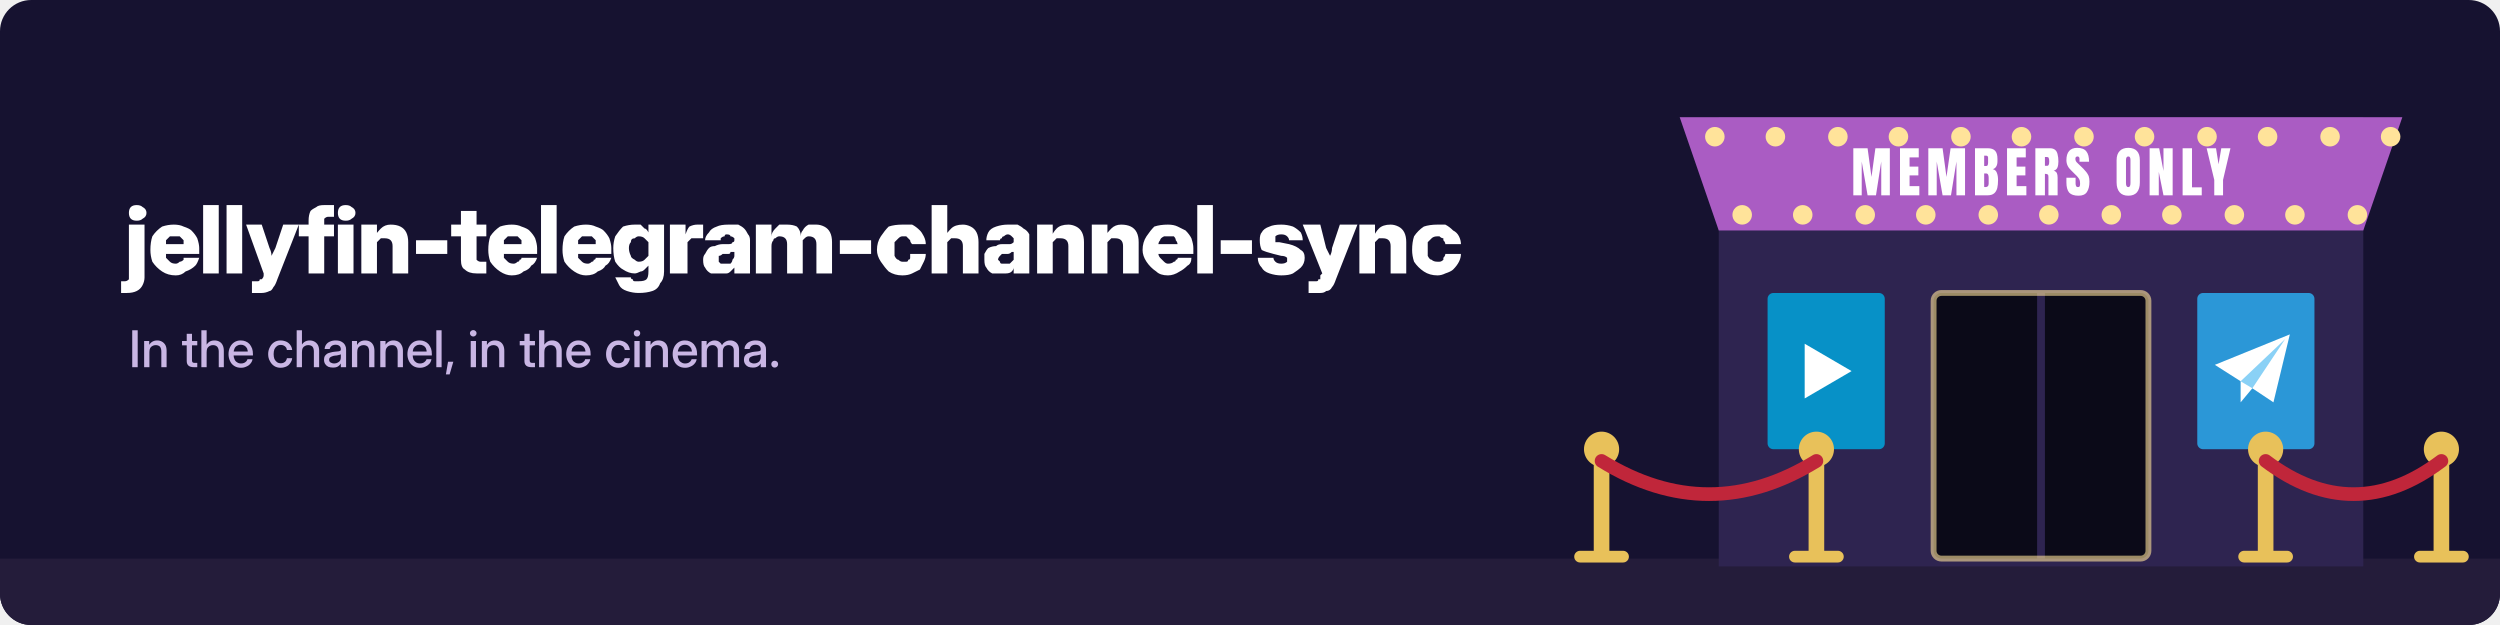
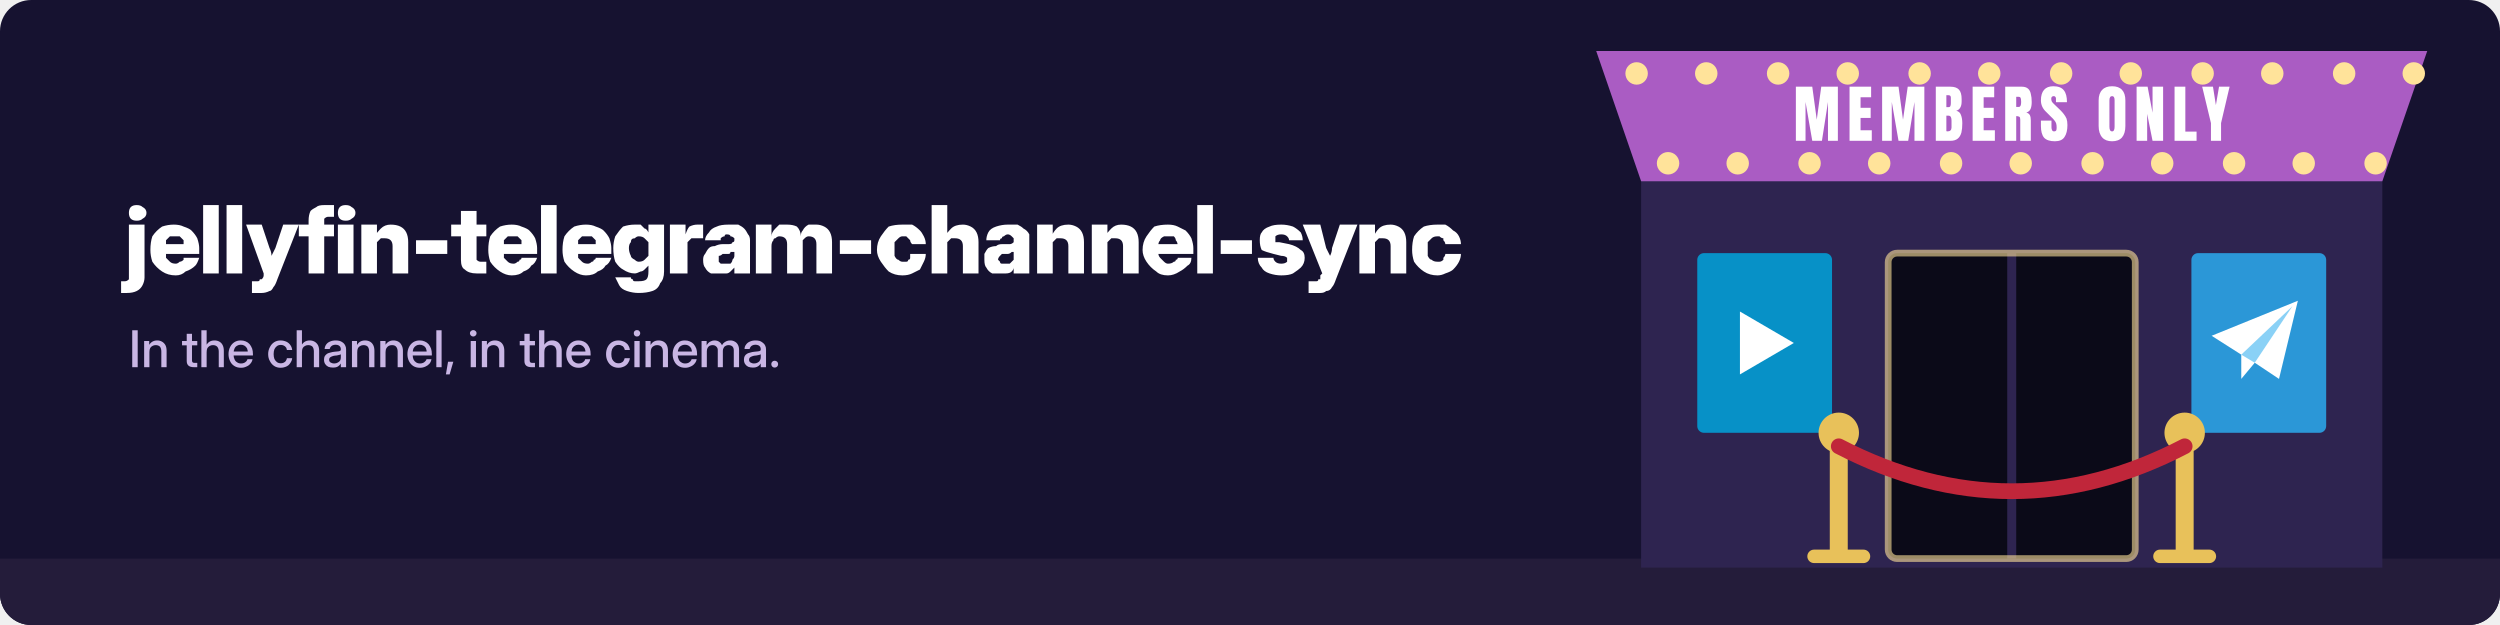
<svg xmlns="http://www.w3.org/2000/svg" viewBox="0 0 1280 320" width="1280" height="320" role="img" aria-label="jellyfin-telegram-channel-sync">
  <defs>
    <clipPath id="c">
      <rect width="1280" height="320" rx="16" />
    </clipPath>
  </defs>
  <g clip-path="url(#c)">
    <rect width="1280" height="320" fill="#161230" />
    <rect x="0" y="286" width="1280" height="34" fill="#241C3A" />
-     <rect x="880" y="60" width="330" height="230" fill="#2E2450" />
-     <path d="M860 60 H1230 L1210 118 H880 Z" fill="#AA5CC3" />
-     <circle cx="878" cy="70" r="5" fill="#FFE39A" />
-     <circle cx="909" cy="70" r="5" fill="#FFE39A" />
-     <circle cx="941" cy="70" r="5" fill="#FFE39A" />
-     <circle cx="972" cy="70" r="5" fill="#FFE39A" />
-     <circle cx="1004" cy="70" r="5" fill="#FFE39A" />
-     <circle cx="1035" cy="70" r="5" fill="#FFE39A" />
-     <circle cx="1067" cy="70" r="5" fill="#FFE39A" />
-     <circle cx="1098" cy="70" r="5" fill="#FFE39A" />
-     <circle cx="1130" cy="70" r="5" fill="#FFE39A" />
-     <circle cx="1161" cy="70" r="5" fill="#FFE39A" />
-     <circle cx="1193" cy="70" r="5" fill="#FFE39A" />
-     <circle cx="1224" cy="70" r="5" fill="#FFE39A" />
-     <circle cx="892" cy="110" r="5" fill="#FFE39A" />
-     <circle cx="923" cy="110" r="5" fill="#FFE39A" />
-     <circle cx="955" cy="110" r="5" fill="#FFE39A" />
-     <circle cx="986" cy="110" r="5" fill="#FFE39A" />
-     <circle cx="1018" cy="110" r="5" fill="#FFE39A" />
-     <circle cx="1049" cy="110" r="5" fill="#FFE39A" />
-     <circle cx="1081" cy="110" r="5" fill="#FFE39A" />
-     <circle cx="1112" cy="110" r="5" fill="#FFE39A" />
-     <circle cx="1144" cy="110" r="5" fill="#FFE39A" />
-     <circle cx="1175" cy="110" r="5" fill="#FFE39A" />
-     <circle cx="1207" cy="110" r="5" fill="#FFE39A" />
-     <path fill="#FFFFFF" d="M948.9 100l0-24.1l7.3 0l2 14.7l2-14.7l7.4 0l0 24.1l-4.4 0l0-17.3l-2.7 17.3l-4.3 0l-3-17.3l0 17.3zM972.8 100l0-24.1l9.6 0l0 4.7l-4.7 0l0 4.7l4.5 0l0 4.5l-4.5 0l0 5.5l5 0l0 4.7zM987.3 100l0-24.1l7.3 0l2 14.7l2.1-14.7l7.4 0l0 24.1l-4.4 0l0-17.3l-2.8 17.3l-4.3 0l-3-17.3l0 17.3zM1011.2 100l0-24.1l6.5 0q2.6 0 3.8 1.3q1.2 1.3 1.2 4.2l0 1.1q0 1.7-0.6 2.7q-0.6 1.1-1.8 1.4q1.6 0.4 2.1 1.9q0.6 1.5 0.6 3.7q0 2.4-0.4 4.1q-0.5 1.8-1.6 2.7q-1.2 1-3.3 1zm4.7-15l1 0q0.6 0 0.8-0.5q0.2-0.5 0.2-1.3l0-2.4q0-1.1-1-1.1l-1 0zm0.5 10.8q1.8 0 1.8-1.8l0-3q0-1-0.3-1.6q-0.3-0.6-1.1-0.6l-0.9 0l0 6.9q0.3 0.1 0.5 0.1zM1027.6 100l0-24.1l9.6 0l0 4.7l-4.7 0l0 4.7l4.5 0l0 4.5l-4.5 0l0 5.5l5 0l0 4.7zM1042.1 100l0-24.1l7.4 0q1.8 0 2.8 0.9q0.9 0.8 1.2 2.3q0.4 1.5 0.4 3.6q0 1.9-0.5 3.1q-0.5 1.2-1.9 1.6q1.1 0.3 1.6 1.2q0.4 0.9 0.4 2.3l0 9.1l-4.7 0l0-9.4q0-1.1-0.4-1.3q-0.5-0.3-1.4-0.3l0 11zm4.9-15.1l1.2 0q1 0 1-2.2q0-1.4-0.3-1.9q-0.2-0.4-0.8-0.4l-1.1 0zM1064.2 100.2q-3.3 0-4.8-1.6q-1.4-1.7-1.4-5.2l0-2.4l4.7 0l0 3q0 0.8 0.3 1.3q0.2 0.5 0.9 0.5q0.6 0 0.9-0.4q0.2-0.4 0.2-1.3q0-1.1-0.2-1.8q-0.2-0.7-0.8-1.4q-0.5-0.7-1.5-1.6l-2.1-2.1q-2.4-2.2-2.4-5.2q0-3.1 1.4-4.7q1.4-1.6 4.1-1.6q3.3 0 4.7 1.8q1.4 1.7 1.4 5.3l-4.9 0l0-1.6q0-0.5-0.3-0.8q-0.2-0.3-0.7-0.3q-0.6 0-0.9 0.4q-0.2 0.3-0.2 0.8q0 0.5 0.2 1.1q0.3 0.6 1.1 1.3l2.8 2.7q0.8 0.8 1.5 1.7q0.7 0.9 1.2 2q0.4 1.2 0.4 2.9q0 3.4-1.3 5.3q-1.2 1.9-4.3 1.9zM1089.7 100.2q-2.9 0-4.4-1.7q-1.6-1.8-1.6-5.1l0-11.4q0-3.1 1.6-4.7q1.5-1.6 4.4-1.6q2.9 0 4.4 1.6q1.5 1.6 1.5 4.7l0 11.4q0 3.3-1.5 5.1q-1.5 1.7-4.4 1.7zm0-4.4q1.1 0 1.1-2.1l0-11.8q0-1.8-1.1-1.8q-1.2 0-1.2 1.9l0 11.7q0 1.1 0.3 1.6q0.3 0.5 0.9 0.5zM1100.6 100l0-24.1l4.9 0l2.2 11.6l0-11.6l4.7 0l0 24.1l-4.7 0l-2.4-12l0 12zM1117.5 100l0-24.1l4.8 0l0 20l5 0l0 4.1zM1133.7 100l0-7.9l-3.9-16.2l4.8 0l1.3 8.2l1.4-8.2l4.7 0l-3.8 16.2l0 7.9z" />
-     <rect x="990" y="150" width="110" height="136" rx="4" fill="#0B0A18" />
-     <path d="M1045 150 V286" stroke="#2E2450" stroke-width="4" />
-     <rect x="990" y="150" width="110" height="136" rx="4" fill="none" stroke="#FFE39A" stroke-width="3" opacity=".6" />
-     <rect x="905" y="150" width="60" height="80" rx="3" fill="#00A4DC" opacity=".85" />
-     <rect x="1125" y="150" width="60" height="80" rx="3" fill="#2AABEE" opacity=".85" />
-     <g transform="translate(1134 176) scale(0.6)">
-       <path d="M0 18 L64 -8 L50 50 L32 38 L22 50 L22 32 Z" fill="#FFFFFF" />
-       <path d="M22 32 L60 -4 L32 38 Z" fill="#2AABEE" opacity=".55" />
+     <g transform="translate(1030 286) scale(1.15) translate(-1045 -286)">
+       <rect x="880" y="60" width="330" height="230" fill="#2E2450" />
+       <path d="M860 60 H1230 L1210 118 H880 Z" fill="#AA5CC3" />
+       <circle cx="878" cy="70" r="5" fill="#FFE39A" />
+       <circle cx="909" cy="70" r="5" fill="#FFE39A" />
+       <circle cx="941" cy="70" r="5" fill="#FFE39A" />
+       <circle cx="972" cy="70" r="5" fill="#FFE39A" />
+       <circle cx="1004" cy="70" r="5" fill="#FFE39A" />
+       <circle cx="1035" cy="70" r="5" fill="#FFE39A" />
+       <circle cx="1067" cy="70" r="5" fill="#FFE39A" />
+       <circle cx="1098" cy="70" r="5" fill="#FFE39A" />
+       <circle cx="1130" cy="70" r="5" fill="#FFE39A" />
+       <circle cx="1161" cy="70" r="5" fill="#FFE39A" />
+       <circle cx="1193" cy="70" r="5" fill="#FFE39A" />
+       <circle cx="1224" cy="70" r="5" fill="#FFE39A" />
+       <circle cx="892" cy="110" r="5" fill="#FFE39A" />
+       <circle cx="923" cy="110" r="5" fill="#FFE39A" />
+       <circle cx="955" cy="110" r="5" fill="#FFE39A" />
+       <circle cx="986" cy="110" r="5" fill="#FFE39A" />
+       <circle cx="1018" cy="110" r="5" fill="#FFE39A" />
+       <circle cx="1049" cy="110" r="5" fill="#FFE39A" />
+       <circle cx="1081" cy="110" r="5" fill="#FFE39A" />
+       <circle cx="1112" cy="110" r="5" fill="#FFE39A" />
+       <circle cx="1144" cy="110" r="5" fill="#FFE39A" />
+       <circle cx="1175" cy="110" r="5" fill="#FFE39A" />
+       <circle cx="1207" cy="110" r="5" fill="#FFE39A" />
+       <path fill="#FFFFFF" d="M948.9 100l0-24.1l7.3 0l2 14.7l2-14.7l7.4 0l0 24.1l-4.4 0l0-17.3l-2.7 17.3l-4.3 0l-3-17.3l0 17.3zM972.8 100l0-24.1l9.6 0l0 4.7l-4.7 0l0 4.7l4.5 0l0 4.5l-4.5 0l0 5.5l5 0l0 4.7zM987.3 100l0-24.1l7.3 0l2 14.7l2.1-14.7l7.4 0l0 24.1l-4.4 0l0-17.3l-2.8 17.3l-4.3 0l-3-17.3l0 17.3zM1011.2 100l0-24.1l6.5 0q2.6 0 3.8 1.3q1.2 1.3 1.2 4.2l0 1.1q0 1.7-0.6 2.7q-0.6 1.1-1.8 1.4q1.6 0.4 2.1 1.9q0.6 1.5 0.6 3.7q0 2.4-0.4 4.1q-0.5 1.8-1.6 2.7q-1.2 1-3.3 1zm4.7-15l1 0q0.6 0 0.8-0.5q0.2-0.5 0.2-1.3l0-2.4q0-1.1-1-1.1l-1 0zm0.5 10.8q1.8 0 1.8-1.8l0-3q0-1-0.3-1.6q-0.3-0.6-1.1-0.6l-0.9 0l0 6.9q0.3 0.1 0.5 0.1zM1027.6 100l0-24.1l9.6 0l0 4.7l-4.7 0l0 4.7l4.5 0l0 4.5l-4.5 0l0 5.5l5 0l0 4.7zM1042.1 100l0-24.1l7.4 0q1.8 0 2.8 0.9q0.9 0.8 1.2 2.3q0.4 1.5 0.4 3.6q0 1.9-0.5 3.1q-0.5 1.2-1.9 1.6q1.1 0.3 1.6 1.2q0.4 0.9 0.4 2.3l0 9.1l-4.7 0l0-9.4q0-1.1-0.4-1.3q-0.5-0.3-1.4-0.3l0 11zm4.9-15.1l1.2 0q1 0 1-2.2q0-1.4-0.3-1.9q-0.2-0.4-0.8-0.4l-1.1 0zM1064.2 100.2q-3.3 0-4.8-1.6q-1.4-1.7-1.4-5.2l0-2.4l4.7 0l0 3q0 0.8 0.3 1.3q0.2 0.5 0.9 0.5q0.6 0 0.9-0.4q0.2-0.4 0.2-1.3q0-1.1-0.2-1.8q-0.2-0.7-0.8-1.4q-0.5-0.7-1.5-1.6l-2.1-2.1q-2.4-2.2-2.4-5.2q0-3.1 1.4-4.7q1.4-1.6 4.1-1.6q3.3 0 4.7 1.8q1.4 1.7 1.4 5.3l-4.9 0l0-1.6q0-0.5-0.3-0.8q-0.2-0.3-0.7-0.3q-0.6 0-0.9 0.4q-0.2 0.3-0.2 0.8q0 0.5 0.2 1.1q0.3 0.6 1.1 1.3l2.8 2.7q0.8 0.8 1.5 1.7q0.7 0.9 1.2 2q0.4 1.2 0.4 2.9q0 3.4-1.3 5.3q-1.2 1.9-4.3 1.9zM1089.7 100.2q-2.9 0-4.4-1.7q-1.6-1.8-1.6-5.1l0-11.4q0-3.1 1.6-4.7q1.5-1.6 4.4-1.6q2.9 0 4.4 1.6q1.5 1.6 1.5 4.7l0 11.4q0 3.3-1.5 5.1q-1.5 1.7-4.4 1.7zm0-4.4q1.1 0 1.1-2.1l0-11.8q0-1.8-1.1-1.8q-1.2 0-1.2 1.9l0 11.7q0 1.1 0.3 1.6q0.3 0.5 0.9 0.5zM1100.6 100l0-24.1l4.9 0l2.2 11.6l0-11.6l4.7 0l0 24.1l-4.7 0l-2.4-12l0 12zM1117.5 100l0-24.1l4.8 0l0 20l5 0l0 4.1zM1133.7 100l0-7.9l-3.9-16.2l4.8 0l1.3 8.2l1.4-8.2l4.7 0l-3.8 16.2l0 7.9z" />
+       <rect x="990" y="150" width="110" height="136" rx="4" fill="#0B0A18" />
+       <path d="M1045 150 V286" stroke="#2E2450" stroke-width="4" />
+       <rect x="990" y="150" width="110" height="136" rx="4" fill="none" stroke="#FFE39A" stroke-width="3" opacity=".6" />
+       <rect x="905" y="150" width="60" height="80" rx="3" fill="#00A4DC" opacity=".85" />
+       <rect x="1125" y="150" width="60" height="80" rx="3" fill="#2AABEE" opacity=".85" />
+       <g transform="translate(1134 176) scale(0.6)">
+         <path d="M0 18 L64 -8 L50 50 L32 38 L22 50 L22 32 Z" fill="#FFFFFF" />
+         <path d="M22 32 L60 -4 L32 38 Z" fill="#2AABEE" opacity=".55" />
+       </g>
+       <path d="M924 176 l24 14 l-24 14 z" fill="#fff" />
+       <rect x="964" y="232" width="8" height="54" fill="#E8C15A" />
+       <circle cx="968" cy="230" r="9" fill="#E8C15A" />
+       <rect x="954" y="282" width="28" height="6" rx="3" fill="#E8C15A" />
+       <rect x="1118" y="232" width="8" height="54" fill="#E8C15A" />
+       <circle cx="1122" cy="230" r="9" fill="#E8C15A" />
+       <rect x="1108" y="282" width="28" height="6" rx="3" fill="#E8C15A" />
+       <path d="M968 236 Q1045 276 1122 236" fill="none" stroke="#C0263A" stroke-width="7" stroke-linecap="round" />
    </g>
-     <path d="M924 176 l24 14 l-24 14 z" fill="#fff" />
-     <rect x="816" y="232" width="8" height="54" fill="#E8C15A" />
-     <circle cx="820" cy="230" r="9" fill="#E8C15A" />
-     <rect x="806" y="282" width="28" height="6" rx="3" fill="#E8C15A" />
-     <rect x="926" y="232" width="8" height="54" fill="#E8C15A" />
-     <circle cx="930" cy="230" r="9" fill="#E8C15A" />
-     <rect x="916" y="282" width="28" height="6" rx="3" fill="#E8C15A" />
-     <rect x="1156" y="232" width="8" height="54" fill="#E8C15A" />
-     <circle cx="1160" cy="230" r="9" fill="#E8C15A" />
-     <rect x="1146" y="282" width="28" height="6" rx="3" fill="#E8C15A" />
-     <rect x="1246" y="232" width="8" height="54" fill="#E8C15A" />
-     <circle cx="1250" cy="230" r="9" fill="#E8C15A" />
-     <rect x="1236" y="282" width="28" height="6" rx="3" fill="#E8C15A" />
-     <path d="M820 236 Q875 270 930 236" fill="none" stroke="#C0263A" stroke-width="7" stroke-linecap="round" />
-     <path d="M1160 236 Q1205 270 1250 236" fill="none" stroke="#C0263A" stroke-width="7" stroke-linecap="round" />
    <path fill="#FFFFFF" d="M66 115l8 0l0 27q0 2-1 4q-1 2-3 3q-2 1-5 1l-3 0l0-6l2 0q1 0 2-1q0-1 0-2zm4-2q-2 0-3-1q-1-1-1-3q0-2 1-3q1-1 3-1q2 0 3 1q2 1 2 3q0 2-2 3q-1 1-3 1zM90 141q-4 0-7-2q-3-2-5-5q-1-3-1-6q0-4 1-7q2-3 5-5q3-1 6-1q3 0 5 1q3 1 4 2q2 2 3 4q1 3 1 5l0 3l-23 0l0-5l19 0l-4 1q0-2 0-3q-1-1-2-2q-1 0-2 0q-2 0-3 0q-1 1-2 2q0 1 0 3l0 3q0 2 0 3q1 1 2 2q1 1 3 1q1 0 2-1q1 0 2-1q0 0 0-1l8 0q-1 3-2 4q-2 2-5 3q-2 2-5 2zM112 105l0 35l-8 0l0-35zM124 105l0 35l-8 0l0-35zM129 150l0-6l3 0q1 0 1-1q1 0 1 0q1-1 1-2l0-1l-9-25l8 0l4 12q1 2 1 4q1 3 1 5l-2 0q1-2 1-5q1-2 2-4l4-12l8 0l-11 28q-1 3-2 4q-1 2-2 2q-2 1-4 1q-1 0-3 0q-1 0-2 0zM171 115l0 6l-18 0l0-6zm-13 25l0-27q0-3 1-5q1-1 3-2q1-1 4-1q2 0 3 0q1 0 2 0l0 6q0 0-1 0q-1 0-2 0q-1 0-2 1q0 0 0 2l0 26zM173 140l0-25l8 0l0 25zm4-27q-2 0-3-1q-1-1-1-3q0-2 1-3q1-1 3-1q2 0 3 1q2 1 2 3q0 2-2 3q-1 1-3 1zM193 127l0 13l-8 0l0-25l8 0l0 7l-2 0q2-3 4-5q2-2 5-2q3 0 5 1q2 1 3 3q1 2 1 5l0 16l-8 0l0-14q0-2-1-3q-1-1-3-1q-1 0-2 0q-1 1-2 2q0 1 0 3zM229 123l0 7l-16 0l0-7zM249 115l0 6l-18 0l0-6zm-13-7l8 0l0 24q0 1 0 1q1 1 2 1q1 0 1 0q1 0 2 0l0 6q-1 0-2 0q-1 0-3 0q-4 0-6-2q-2-1-2-5zM262 141q-3 0-6-2q-3-2-5-5q-1-3-1-6q0-4 1-7q2-3 5-5q3-1 6-1q3 0 5 1q3 1 4 2q2 2 3 4q1 3 1 5l0 3l-23 0l0-5l19 0l-4 1q0-2 0-3q-1-1-2-2q-1 0-3 0q-1 0-2 0q-1 1-2 2q0 1 0 3l0 3q0 2 0 3q1 1 2 2q1 1 3 1q1 0 2-1q1 0 1-1q1 0 1-1l8 0q-1 3-3 4q-1 2-4 3q-2 2-6 2zM285 105l0 35l-8 0l0-35zM300 141q-3 0-6-2q-3-2-5-5q-1-3-1-6q0-4 1-7q2-3 5-5q3-1 6-1q3 0 5 1q3 1 4 2q2 2 3 4q1 3 1 5l0 3l-23 0l0-5l19 0l-4 1q0-2 0-3q-1-1-2-2q-1 0-3 0q-1 0-2 0q-1 1-2 2q0 1 0 3l0 3q0 2 0 3q1 1 2 2q1 1 3 1q1 0 2-1q1 0 1-1q1 0 1-1l8 0q-1 3-3 4q-1 2-4 3q-2 2-6 2zM327 150q-3 0-6-1q-3-1-4-3q-1-2-2-4l8 0q0 1 1 1q0 1 1 1q1 0 2 0q3 0 4-1q1-1 1-4l0-3l0 0q-1 1-2 2q-1 1-2 1q-2 1-3 1q-3 0-6-2q-2-1-4-4q-1-3-1-7q0-3 1-6q2-3 4-5q3-1 6-1q1 0 3 0q1 1 2 2q1 0 2 2l0 0l0-4l8 0l0 24q0 4-2 6q-1 3-4 4q-3 1-7 1zm0-16q2 0 3-1q1-1 2-2q0-2 0-4q0-2 0-3q-1-1-2-2q-1-1-3-1q-1 0-2 1q-2 0-2 2q-1 1-1 3q0 2 1 4q0 1 2 2q1 1 2 1zM343 140l0-25l8 0l0 5l0 0q1-3 2-4q2-1 4-1q1 0 2 0q0 0 1 0l0 7q-1 0-2 0q-1 0-2 0q-1 0-2 0q-1 1-2 2q0 2 0 3l0 13zM369 140q-3 0-5 0q-2-1-3-3q-1-1-1-4q0-2 1-3q1-2 2-3q1-1 3-1q2-1 4-1q2 0 3 0q2 0 2-1q1 0 1-1l0 0q0-1 0-1q-1-1-2-1q0-1-2-1q-1 0-1 1q-1 0-2 1q0 0 0 1l-8 0q0-2 2-4q1-2 4-3q2-1 6-1q2 0 5 0q2 1 3 2q1 1 2 3q1 1 1 3l0 17l-8 0l0-3l0 0q-1 1-2 2q-1 1-2 1q-1 0-3 0zm2-5q2 0 3 0q1-1 1-2q1-1 1-2l0-2q0 0-1 0q0 0-1 0q0 1-1 1q-1 0-1 0q-1 0-2 0q-1 1-2 1q0 1 0 2q0 0 0 1q1 1 1 1q1 0 2 0zM387 140l0-25l8 0l0 6l0 0q0-2 2-4q1-1 2-2q2 0 4 0q3 0 5 1q2 2 2 5l0 0q0-2 1-3q1-2 3-3q2 0 4 0q2 0 4 1q2 1 3 3q1 2 1 5l0 16l-8 0l0-15q0-2-1-3q-1-1-3-1q-1 0-2 1q0 0-1 1q0 1 0 2l0 15l-8 0l0-15q0-2-1-3q-1-1-3-1q-1 0-2 1q-1 0-1 1q-1 1-1 3l0 14zM446 123l0 7l-16 0l0-7zM462 141q-4 0-7-2q-2-2-4-5q-2-3-2-6q0-4 2-7q2-3 4-5q3-1 7-1q3 0 5 0q2 1 4 3q1 1 2 3q1 2 1 4l-7 0q-1-1-1-2q0 0-1-1q0 0-1-1q-1 0-2 0q-1 0-2 1q-1 1-2 2q0 2 0 4q0 2 0 3q1 2 2 2q1 1 2 1q1 0 2 0q1 0 1-1q1 0 1-1q0-1 0-2l8 0q0 2-1 4q-1 2-2 4q-2 1-4 2q-2 1-5 1zM485 127l0 13l-8 0l0-35l8 0l0 17l-2 0q2-3 4-5q2-2 6-2q2 0 4 1q2 1 3 3q1 2 1 5l0 16l-8 0l0-14q0-2-1-3q-1-1-3-1q-1 0-2 0q-1 1-2 2q0 1 0 3zM512 140q-2 0-4 0q-2-1-3-3q-1-1-1-4q0-2 0-3q1-2 2-3q2-1 4-1q1-1 3-1q2 0 4 0q1 0 2-1q0 0 0-1l0 0q0-1 0-1q-1-1-1-1q-1-1-2-1q-1 0-2 1q-1 0-1 1q-1 0-1 1l-7 0q0-2 1-4q1-2 4-3q3-1 6-1q3 0 5 0q2 1 3 2q2 1 3 3q0 1 0 3l0 17l-8 0l0-3l0 0q0 1-1 2q-1 1-3 1q-1 0-3 0zm3-5q1 0 2 0q1-1 2-2q0-1 0-2l0-2q0 0 0 0q-1 0-1 0q-1 1-2 1q0 0-1 0q-1 0-2 0q-1 1-1 1q-1 1-1 2q0 0 1 1q0 1 1 1q1 0 2 0zM539 127l0 13l-8 0l0-25l8 0l0 7l-1 0q1-3 3-5q2-2 6-2q2 0 4 1q2 1 3 3q1 2 1 5l0 16l-8 0l0-14q0-2-1-3q-1-1-3-1q-1 0-2 0q-1 1-2 2q0 1 0 3zM567 127l0 13l-8 0l0-25l8 0l0 7l-2 0q2-3 4-5q2-2 5-2q3 0 5 1q2 1 3 3q1 2 1 5l0 16l-8 0l0-14q0-2-1-3q-1-1-3-1q-1 0-2 0q-1 1-2 2q0 1 0 3zM598 141q-4 0-6-2q-3-2-5-5q-2-3-2-6q0-4 2-7q2-3 4-5q3-1 7-1q3 0 5 1q2 1 4 2q2 2 3 4q1 3 1 5l0 3l-23 0l0-5l19 0l-4 1q0-2-1-3q0-1-1-2q-1 0-3 0q-1 0-2 0q-2 1-2 2q-1 1-1 3l0 3q0 2 1 3q1 1 2 2q1 1 2 1q2 0 3-1q1 0 1-1q1 0 1-1l7 0q0 3-2 4q-2 2-4 3q-3 2-6 2zM621 105l0 35l-8 0l0-35zM641 123l0 7l-16 0l0-7zM656 141q-3 0-6-1q-3-1-4-3q-2-2-2-5l8 0q0 1 1 2q1 1 3 1q2 0 3-1q0 0 0-1q0-1 0-1q-1-1-3-1l-4-1q-4-1-6-2q-1-2-1-5q0-3 1-4q1-2 4-3q2-1 6-1q3 0 6 1q2 1 4 3q1 2 1 4l-7 0q0-1-1-2q-1-1-3-1q-2 0-3 1q0 0 0 1q0 1 0 2q1 0 2 0l5 1q4 1 6 3q2 1 2 4q0 3-2 5q-1 1-4 3q-2 1-6 1zM670 150l0-6l4 0q1 0 1-1q1 0 1 0q0-1 0-2l1-1l-10-25l9 0l3 12q1 2 2 4q0 3 1 5l-2 0q0-2 1-5q1-2 1-4l4-12l9 0l-11 28q-1 3-2 4q-1 2-3 2q-1 1-3 1q-2 0-3 0q-1 0-3 0zM704 127l0 13l-8 0l0-25l8 0l0 7l-1 0q1-3 3-5q2-2 6-2q2 0 4 1q2 1 3 3q1 2 1 5l0 16l-8 0l0-14q0-2-1-3q-1-1-3-1q-1 0-2 0q-1 1-2 2q0 1 0 3zM736 141q-4 0-7-2q-3-2-5-5q-1-3-1-6q0-4 1-7q2-3 5-5q3-1 7-1q2 0 4 0q2 1 4 3q2 1 3 3q1 2 1 4l-8 0q0-1-1-2q0 0 0-1q-1 0-2-1q0 0-1 0q-2 0-3 1q-1 1-2 2q0 2 0 4q0 2 0 3q1 2 2 2q1 1 3 1q1 0 1 0q1 0 2-1q0 0 0-1q1-1 1-2l8 0q0 2-1 4q-1 2-3 4q-1 1-4 2q-2 1-4 1z" />
    <path fill="#C9B6E4" d="M70.5 169.1l0 18.9l-2.8 0l0-18.9zM76.5 180.3l0 7.7l-2.7 0l0-13.4l2.6 0l0 3.3l-0.6 0q0.6-1.8 1.8-2.7q1.2-0.9 2.9-0.9q1.3 0 2.4 0.6q1.1 0.6 1.8 1.8q0.6 1.2 0.6 2.9l0 8.4l-2.7 0l0-8q0-1.6-0.7-2.5q-0.8-0.8-2.2-0.8q-0.9 0-1.6 0.4q-0.8 0.4-1.2 1.1q-0.4 0.8-0.4 2.1zM101 174.6l0 2.2l-7.8 0l0-2.2zm-5.4-3.7l2.7 0l0 13.6q0 0.7 0.3 1q0.3 0.3 1.1 0.3q0.3 0 0.7 0q0.3 0 0.6 0l0 2.2q-0.3 0-0.8 0q-0.5 0-0.9 0q-1.9 0-2.8-0.8q-0.9-0.8-0.9-2.4zM105.8 180.3l0 7.7l-2.7 0l0-18.9l2.7 0l0 8.8l-0.7 0q0.7-1.8 1.8-2.7q1.2-0.9 2.9-0.9q1.4 0 2.5 0.6q1.1 0.6 1.7 1.8q0.6 1.2 0.6 2.9l0 8.4l-2.6 0l0-8q0-1.6-0.8-2.5q-0.8-0.8-2.2-0.8q-0.9 0-1.6 0.4q-0.7 0.4-1.2 1.1q-0.4 0.8-0.4 2.1zM123.4 188.3q-2 0-3.4-0.9q-1.5-0.9-2.2-2.5q-0.8-1.6-0.8-3.6q0-2 0.8-3.6q0.8-1.6 2.2-2.5q1.4-0.9 3.2-0.9q1.5 0 2.6 0.5q1.2 0.5 2 1.4q0.8 1 1.3 2.3q0.4 1.2 0.4 2.8l0 0.7l-11.3 0l0-2l9.9 0l-1.2 0.6q0-1.2-0.4-2.2q-0.5-0.9-1.3-1.4q-0.8-0.5-1.9-0.5q-1.1 0-1.9 0.5q-0.9 0.5-1.3 1.4q-0.5 1-0.5 2.2l0 1.2q0 1.2 0.5 2.2q0.4 1 1.3 1.5q0.8 0.6 2 0.6q0.9 0 1.6-0.3q0.6-0.3 1.1-0.8q0.4-0.4 0.6-1.1l2.6 0q-0.2 1.3-1.1 2.3q-0.8 1-2.1 1.5q-1.2 0.6-2.7 0.6zM143.7 188.3q-1.9 0-3.3-0.9q-1.4-0.9-2.2-2.5q-0.9-1.5-0.9-3.6q0-2 0.9-3.6q0.8-1.6 2.2-2.5q1.4-0.9 3.3-0.9q1.2 0 2.3 0.4q1 0.3 1.8 1q0.7 0.6 1.2 1.5q0.5 0.9 0.6 2l-2.7 0q-0.1-0.6-0.3-1.1q-0.3-0.4-0.7-0.8q-0.4-0.3-0.9-0.5q-0.6-0.2-1.2-0.2q-1.2 0-2 0.6q-0.8 0.6-1.3 1.6q-0.4 1.1-0.4 2.5q0 1.4 0.4 2.5q0.5 1 1.3 1.6q0.8 0.6 2 0.6q0.6 0 1.2-0.2q0.5-0.2 0.9-0.5q0.4-0.4 0.6-0.8q0.3-0.5 0.4-1.1l2.7 0q-0.1 1.1-0.6 1.9q-0.5 0.9-1.2 1.6q-0.8 0.7-1.8 1q-1.1 0.4-2.3 0.4zM154.6 180.3l0 7.7l-2.7 0l0-18.9l2.7 0l0 8.8l-0.7 0q0.6-1.8 1.8-2.7q1.2-0.9 2.9-0.9q1.3 0 2.4 0.6q1.1 0.6 1.8 1.8q0.6 1.2 0.6 2.9l0 8.4l-2.7 0l0-8q0-1.6-0.7-2.5q-0.8-0.8-2.2-0.8q-0.9 0-1.6 0.4q-0.8 0.4-1.2 1.1q-0.4 0.8-0.4 2.1zM170.5 188.2q-1.3 0-2.4-0.4q-1-0.5-1.6-1.4q-0.6-0.9-0.6-2.2q0-1.2 0.4-1.9q0.5-0.7 1.2-1.2q0.7-0.4 1.7-0.6q1-0.3 2-0.4q1.2-0.1 2-0.2q0.7-0.1 1-0.3q0.3-0.2 0.3-0.7l0-0.1q0-0.7-0.3-1.2q-0.3-0.5-0.9-0.8q-0.6-0.3-1.5-0.3q-0.8 0-1.5 0.3q-0.6 0.3-1 0.8q-0.4 0.5-0.5 1.1l-2.6 0q0.1-1.3 0.8-2.3q0.7-1 1.9-1.5q1.3-0.6 3-0.6q1.2 0 2.2 0.3q1 0.4 1.7 1q0.6 0.5 1 1.4q0.4 0.8 0.4 1.8l0 9.2l-2.7 0l0-1.9l0 0q-0.3 0.5-0.8 1q-0.5 0.5-1.2 0.8q-0.8 0.3-2 0.3zm0.6-2.1q1.1 0 1.9-0.5q0.8-0.4 1.2-1.1q0.3-0.7 0.3-1.5l0-1.6q-0.1 0.1-0.4 0.2q-0.3 0.1-0.8 0.2q-0.4 0.1-0.9 0.2q-0.6 0.1-1.1 0.1q-0.7 0.1-1.4 0.4q-0.6 0.2-1 0.6q-0.4 0.4-0.4 1.1q0 0.6 0.3 1q0.3 0.4 0.9 0.6q0.6 0.3 1.4 0.3zM182.9 180.3l0 7.7l-2.7 0l0-13.4l2.6 0l0 3.3l-0.6 0q0.7-1.8 1.8-2.7q1.2-0.9 2.9-0.9q1.4 0 2.5 0.6q1.1 0.6 1.7 1.8q0.6 1.2 0.6 2.9l0 8.4l-2.7 0l0-8q0-1.6-0.7-2.5q-0.8-0.8-2.2-0.8q-0.9 0-1.6 0.4q-0.8 0.4-1.2 1.1q-0.4 0.8-0.4 2.1zM197.4 180.3l0 7.7l-2.7 0l0-13.4l2.7 0l0 3.3l-0.7 0q0.7-1.8 1.9-2.7q1.2-0.9 2.8-0.9q1.4 0 2.5 0.6q1.1 0.6 1.7 1.8q0.7 1.2 0.7 2.9l0 8.4l-2.7 0l0-8q0-1.6-0.8-2.5q-0.7-0.8-2.1-0.8q-1 0-1.7 0.4q-0.7 0.4-1.1 1.1q-0.5 0.8-0.5 2.1zM215 188.3q-2 0-3.4-0.9q-1.4-0.9-2.2-2.5q-0.8-1.6-0.8-3.6q0-2 0.8-3.6q0.8-1.6 2.2-2.5q1.4-0.9 3.3-0.9q1.4 0 2.5 0.5q1.2 0.5 2 1.4q0.8 1 1.3 2.3q0.4 1.2 0.4 2.8l0 0.7l-11.3 0l0-2l9.9 0l-1.2 0.6q0-1.2-0.4-2.2q-0.4-0.9-1.3-1.4q-0.8-0.5-1.9-0.5q-1.1 0-1.9 0.5q-0.8 0.5-1.3 1.4q-0.4 1-0.4 2.2l0 1.2q0 1.2 0.4 2.2q0.5 1 1.3 1.5q0.8 0.6 2.1 0.6q0.8 0 1.5-0.3q0.7-0.3 1.1-0.8q0.5-0.4 0.7-1.1l2.5 0q-0.2 1.3-1 2.3q-0.9 1-2.1 1.5q-1.3 0.6-2.8 0.6zM226.1 169.1l0 18.9l-2.7 0l0-18.9zM228.3 191.7l1.1-6.5l2.7 0l-1.9 6.5zM241 188l0-13.4l2.7 0l0 13.4zm1.3-15.7q-0.7 0-1.2-0.5q-0.5-0.5-0.5-1.2q0-0.7 0.5-1.1q0.5-0.5 1.2-0.5q0.7 0 1.2 0.5q0.5 0.4 0.5 1.1q0 0.7-0.5 1.2q-0.5 0.5-1.2 0.5zM249.4 180.3l0 7.7l-2.7 0l0-13.4l2.6 0l0 3.3l-0.6 0q0.7-1.8 1.8-2.7q1.2-0.9 2.9-0.9q1.4 0 2.5 0.6q1.1 0.6 1.7 1.8q0.6 1.2 0.6 2.9l0 8.4l-2.6 0l0-8q0-1.6-0.8-2.5q-0.8-0.8-2.2-0.8q-0.9 0-1.6 0.4q-0.8 0.4-1.2 1.1q-0.4 0.8-0.4 2.1zM273.9 174.6l0 2.2l-7.8 0l0-2.2zm-5.4-3.7l2.7 0l0 13.6q0 0.7 0.3 1q0.3 0.3 1.1 0.3q0.3 0 0.7 0q0.3 0 0.6 0l0 2.2q-0.3 0-0.8 0q-0.4 0-0.9 0q-1.9 0-2.8-0.8q-0.9-0.8-0.9-2.4zM278.7 180.3l0 7.7l-2.7 0l0-18.9l2.7 0l0 8.8l-0.7 0q0.7-1.8 1.9-2.7q1.1-0.9 2.8-0.9q1.4 0 2.5 0.6q1.1 0.6 1.7 1.8q0.7 1.2 0.7 2.9l0 8.4l-2.7 0l0-8q0-1.6-0.8-2.5q-0.8-0.8-2.2-0.8q-0.9 0-1.6 0.4q-0.7 0.4-1.2 1.1q-0.4 0.8-0.4 2.1zM296.3 188.3q-2 0-3.4-0.9q-1.4-0.9-2.2-2.5q-0.8-1.6-0.8-3.6q0-2 0.8-3.6q0.8-1.6 2.2-2.5q1.4-0.9 3.3-0.9q1.4 0 2.5 0.5q1.2 0.5 2 1.4q0.8 1 1.3 2.3q0.4 1.2 0.4 2.8l0 0.7l-11.3 0l0-2l9.9 0l-1.2 0.6q0-1.2-0.4-2.2q-0.5-0.9-1.3-1.4q-0.8-0.5-1.9-0.5q-1.1 0-1.9 0.5q-0.8 0.5-1.3 1.4q-0.4 1-0.4 2.2l0 1.2q0 1.2 0.4 2.2q0.4 1 1.3 1.5q0.8 0.6 2 0.6q0.9 0 1.6-0.3q0.7-0.3 1.1-0.8q0.5-0.4 0.6-1.1l2.6 0q-0.2 1.3-1.1 2.3q-0.8 1-2 1.5q-1.3 0.6-2.8 0.6zM316.7 188.3q-1.9 0-3.4-0.9q-1.4-0.9-2.2-2.5q-0.8-1.5-0.8-3.6q0-2 0.8-3.6q0.8-1.6 2.2-2.5q1.5-0.9 3.4-0.9q1.2 0 2.2 0.4q1 0.3 1.8 1q0.8 0.6 1.2 1.5q0.5 0.9 0.6 2l-2.6 0q-0.1-0.6-0.4-1.1q-0.2-0.4-0.6-0.8q-0.5-0.3-1-0.5q-0.5-0.2-1.2-0.2q-1.2 0-2 0.6q-0.8 0.6-1.3 1.6q-0.4 1.1-0.4 2.5q0 1.4 0.4 2.5q0.5 1 1.3 1.6q0.8 0.6 2 0.6q0.7 0 1.2-0.2q0.5-0.2 0.9-0.5q0.4-0.4 0.6-0.8q0.3-0.5 0.4-1.1l2.7 0q-0.1 1.1-0.6 1.9q-0.4 0.9-1.2 1.6q-0.8 0.7-1.8 1q-1 0.4-2.2 0.4zM324.8 188l0-13.4l2.7 0l0 13.4zm1.3-15.7q-0.7 0-1.2-0.5q-0.4-0.5-0.4-1.2q0-0.7 0.4-1.1q0.5-0.5 1.2-0.5q0.8 0 1.2 0.5q0.5 0.4 0.5 1.1q0 0.7-0.5 1.2q-0.4 0.5-1.2 0.5zM333.2 180.3l0 7.7l-2.7 0l0-13.4l2.6 0l0 3.3l-0.6 0q0.7-1.8 1.8-2.7q1.2-0.9 2.9-0.9q1.4 0 2.5 0.6q1.1 0.6 1.7 1.8q0.6 1.2 0.6 2.9l0 8.4l-2.6 0l0-8q0-1.6-0.8-2.5q-0.8-0.8-2.2-0.8q-0.9 0-1.6 0.4q-0.8 0.4-1.2 1.1q-0.4 0.8-0.4 2.1zM350.8 188.3q-2 0-3.4-0.9q-1.5-0.9-2.2-2.5q-0.8-1.6-0.8-3.6q0-2 0.8-3.6q0.8-1.6 2.2-2.5q1.4-0.9 3.2-0.9q1.5 0 2.6 0.5q1.2 0.5 2 1.4q0.8 1 1.3 2.3q0.4 1.2 0.4 2.8l0 0.7l-11.3 0l0-2l9.9 0l-1.2 0.6q0-1.2-0.4-2.2q-0.5-0.9-1.3-1.4q-0.8-0.5-1.9-0.5q-1.1 0-1.9 0.5q-0.9 0.5-1.3 1.4q-0.5 1-0.5 2.2l0 1.2q0 1.2 0.5 2.2q0.4 1 1.3 1.5q0.8 0.6 2 0.6q0.9 0 1.6-0.3q0.6-0.3 1.1-0.8q0.4-0.4 0.6-1.1l2.6 0q-0.2 1.3-1.1 2.3q-0.8 1-2.1 1.5q-1.2 0.6-2.7 0.6zM359.2 188l0-13.4l2.6 0l0 2.8l-0.2 0q0.3-1 1-1.7q0.6-0.7 1.5-1q0.8-0.4 1.7-0.4q1.6 0 2.7 0.9q1.1 0.9 1.3 2.2l-0.4 0q0.3-0.9 0.9-1.6q0.7-0.7 1.6-1.1q0.9-0.4 2-0.4q1.3 0 2.3 0.6q1 0.5 1.6 1.6q0.6 1.1 0.6 2.7l0 8.8l-2.7 0l0-8.6q0-1.4-0.8-2.1q-0.8-0.6-1.9-0.6q-0.9 0-1.5 0.4q-0.7 0.3-1 1q-0.4 0.7-0.4 1.5l0 8.4l-2.6 0l0-8.8q0-1.1-0.8-1.8q-0.7-0.7-1.9-0.7q-0.7 0-1.4 0.3q-0.7 0.4-1.1 1.1q-0.4 0.7-0.4 1.8l0 8.1zM385.5 188.2q-1.3 0-2.4-0.4q-1-0.5-1.6-1.4q-0.6-0.9-0.6-2.2q0-1.2 0.4-1.9q0.4-0.7 1.2-1.2q0.7-0.4 1.7-0.6q0.9-0.3 2-0.4q1.2-0.1 1.9-0.2q0.8-0.1 1.1-0.3q0.3-0.2 0.3-0.7l0-0.1q0-0.7-0.3-1.2q-0.3-0.5-0.9-0.8q-0.7-0.3-1.5-0.3q-0.9 0-1.5 0.3q-0.7 0.3-1 0.8q-0.4 0.5-0.5 1.1l-2.6 0q0-1.3 0.8-2.3q0.7-1 1.9-1.5q1.3-0.6 2.9-0.6q1.3 0 2.3 0.3q0.9 0.4 1.6 1q0.7 0.5 1.1 1.4q0.4 0.8 0.4 1.8l0 9.2l-2.7 0l0-1.9l0 0q-0.3 0.5-0.8 1q-0.5 0.5-1.3 0.8q-0.7 0.3-1.9 0.3zm0.5-2.1q1.2 0 2-0.5q0.8-0.4 1.1-1.1q0.4-0.7 0.4-1.5l0-1.6q-0.1 0.1-0.4 0.2q-0.3 0.1-0.8 0.2q-0.4 0.1-1 0.2q-0.5 0.1-1 0.1q-0.7 0.1-1.4 0.4q-0.6 0.2-1 0.6q-0.4 0.4-0.4 1.1q0 0.6 0.3 1q0.3 0.4 0.9 0.6q0.6 0.3 1.3 0.3zM396.6 188.2q-0.7 0-1.2-0.5q-0.5-0.5-0.5-1.3q0-0.7 0.5-1.2q0.5-0.5 1.2-0.5q0.8 0 1.3 0.5q0.5 0.5 0.5 1.2q0 0.8-0.5 1.3q-0.5 0.5-1.3 0.5z" />
  </g>
</svg>
